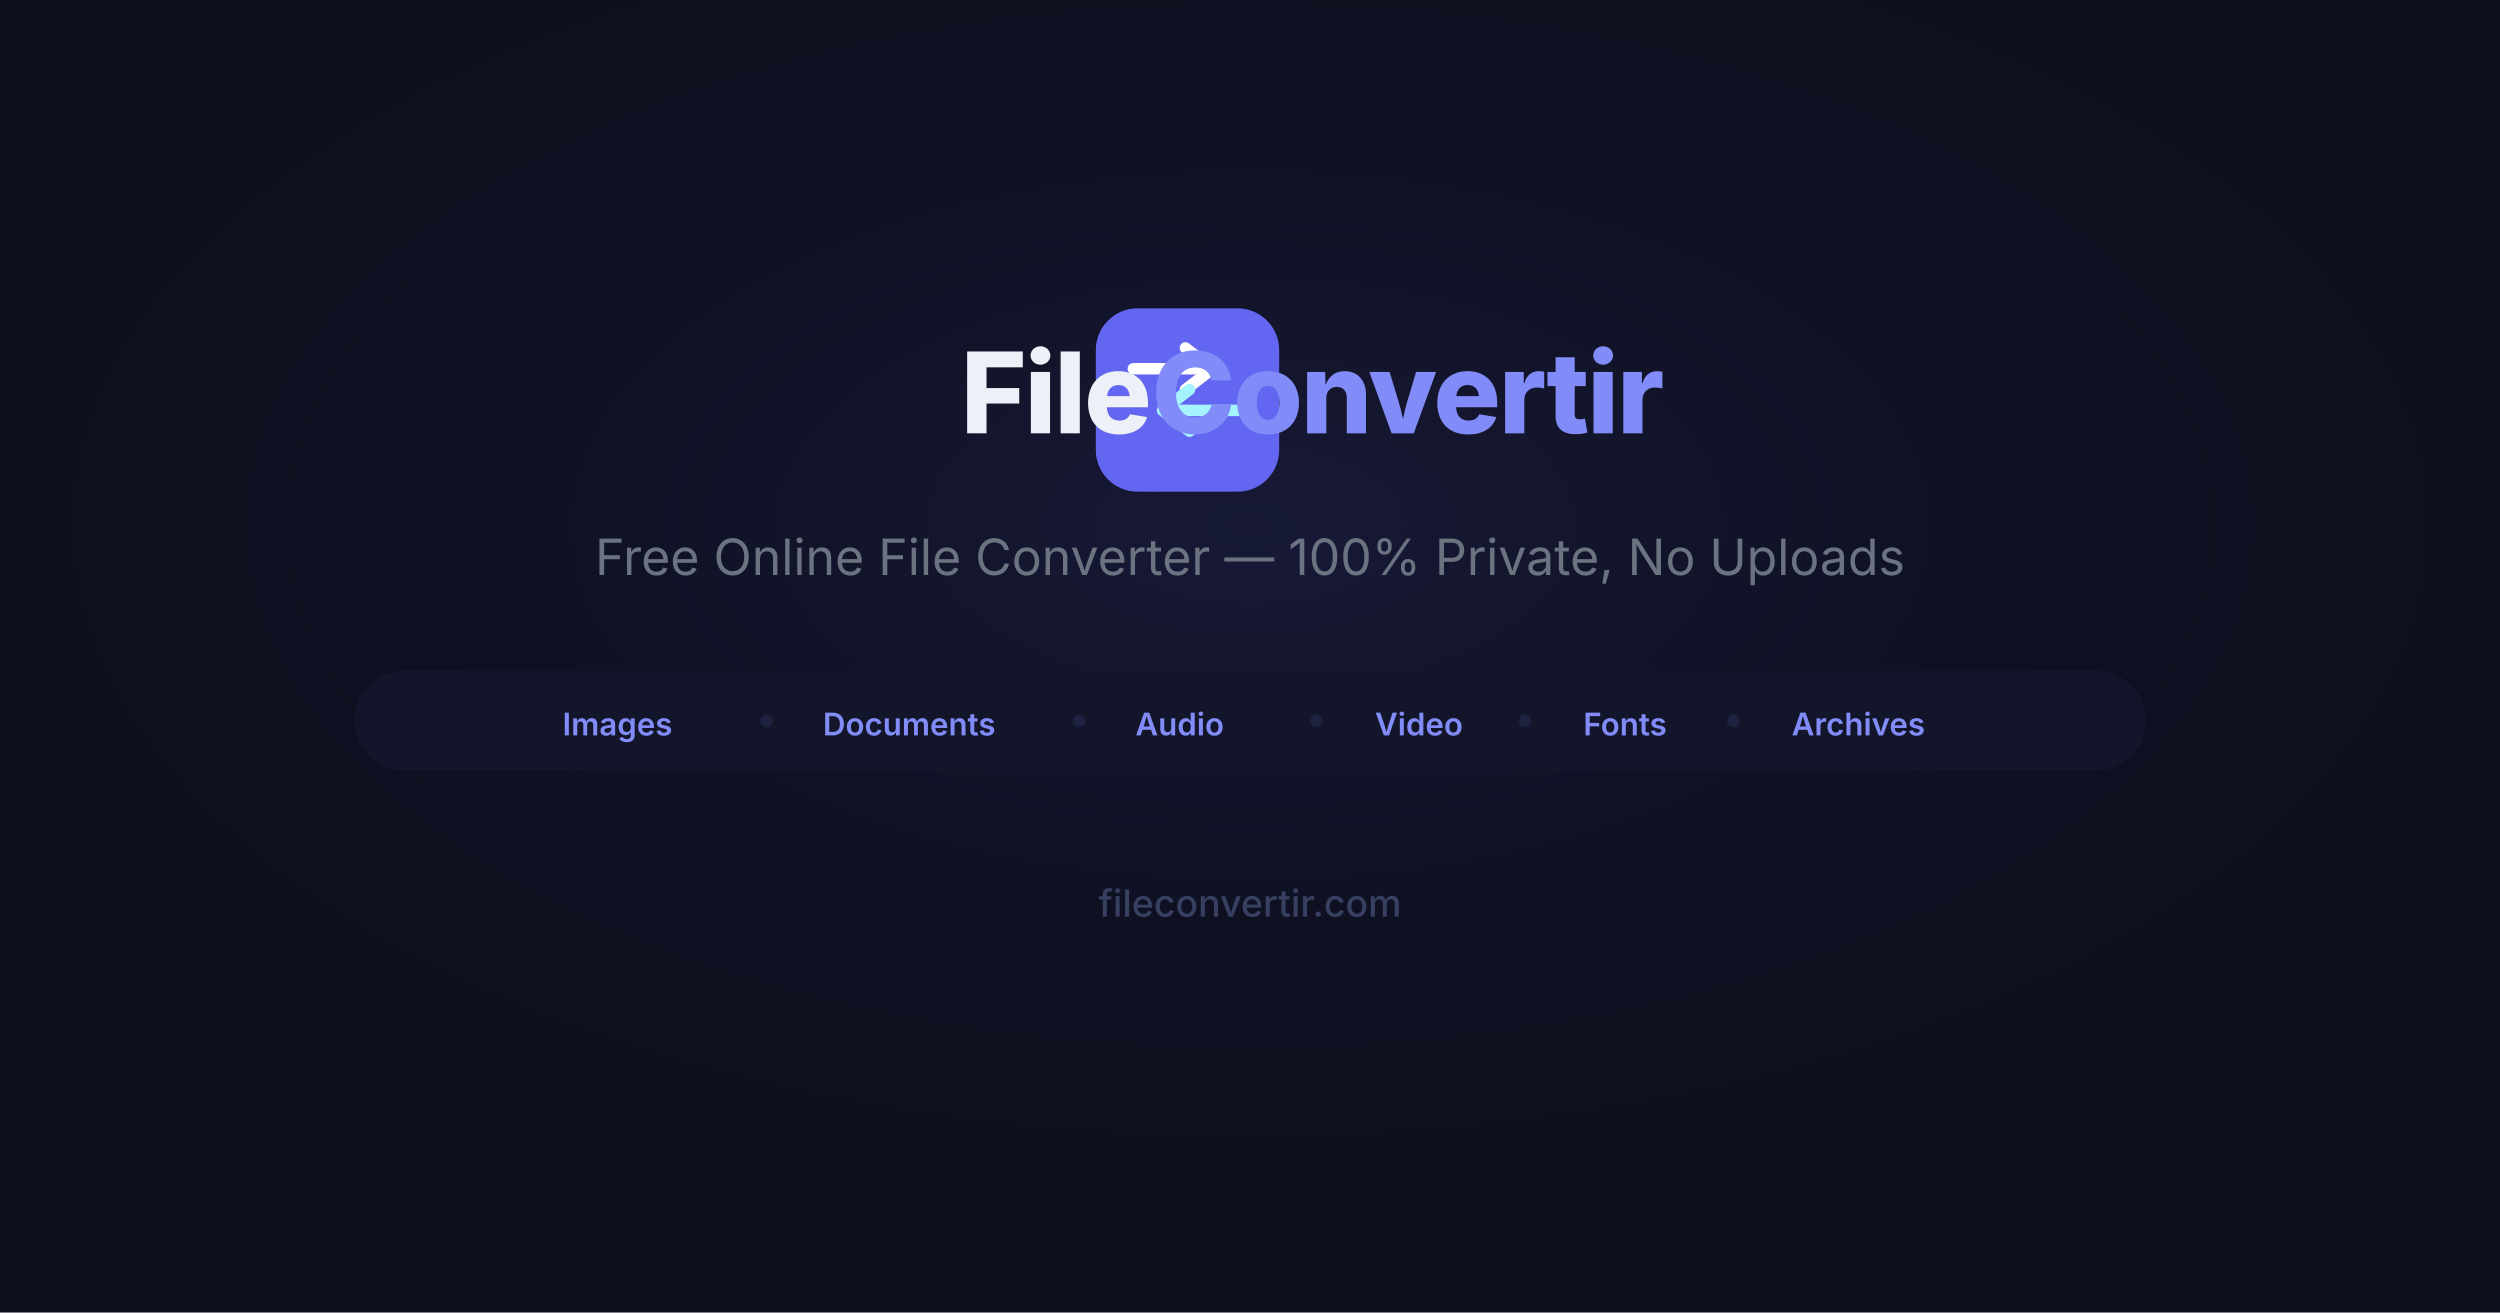
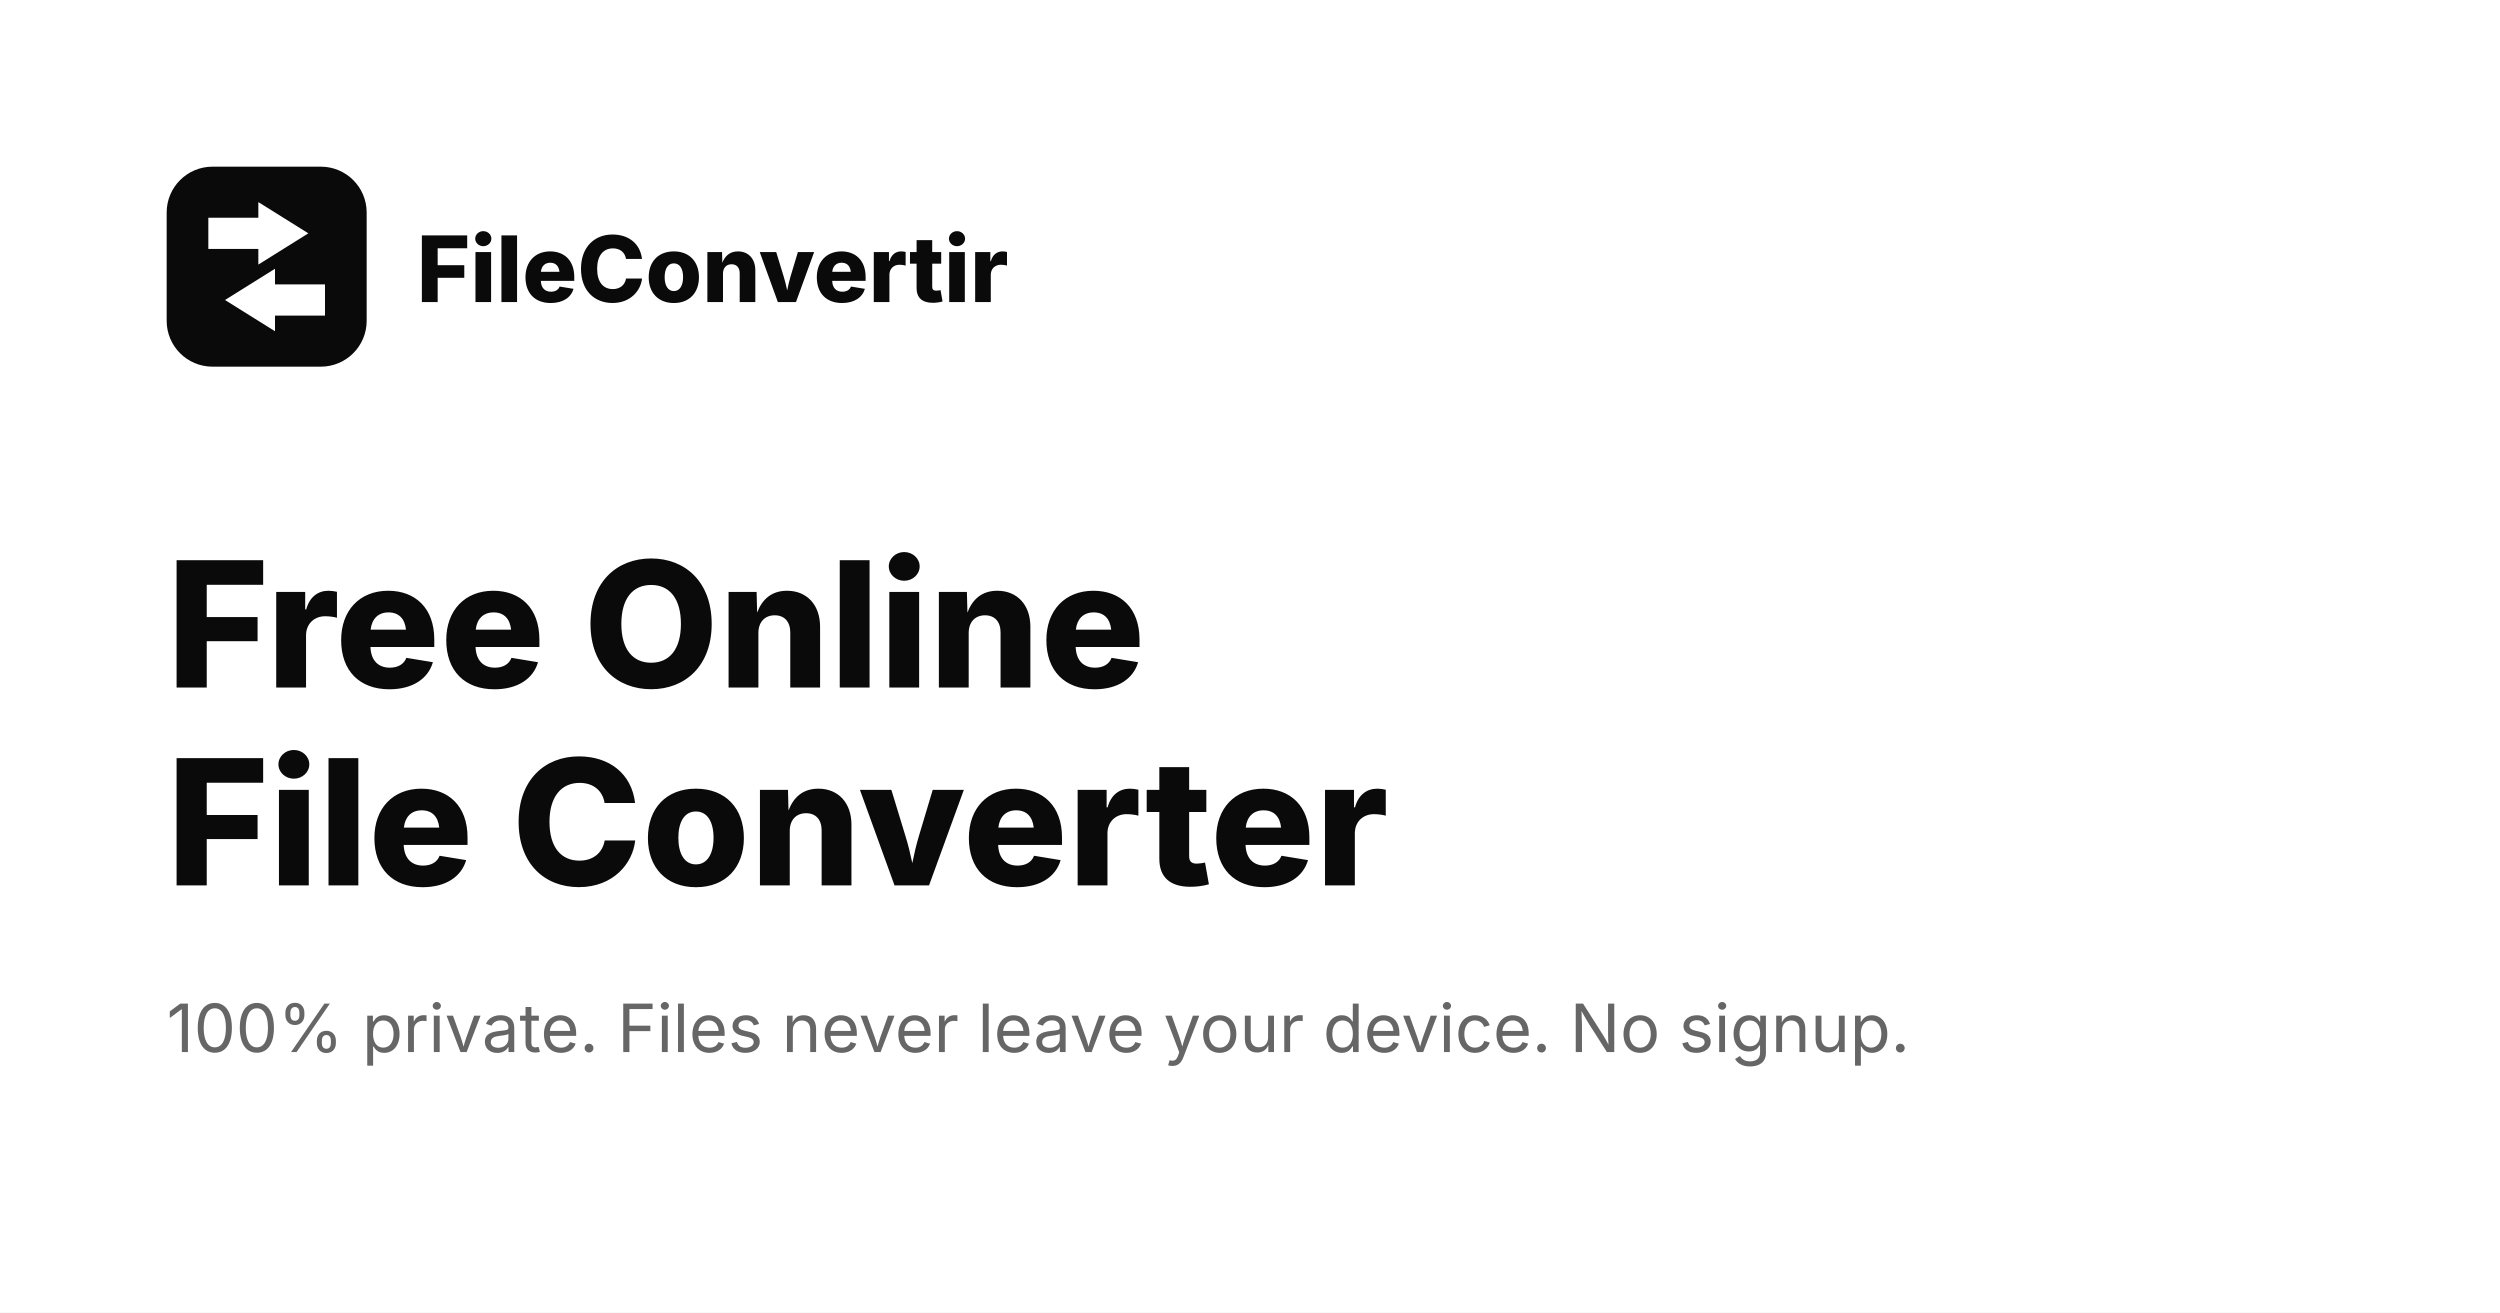
<svg xmlns="http://www.w3.org/2000/svg" width="1200" height="630" viewBox="0 0 1200 630">
-   <defs>
-     <radialGradient id="glow" cx="50%" cy="40%" r="55%">
-       <stop offset="0%" stop-color="#6366F1" stop-opacity="0.12" />
-       <stop offset="100%" stop-color="#0D0F1E" stop-opacity="0" />
-     </radialGradient>
-   </defs>
-   <rect width="1200" height="630" fill="#0D0F1E" />
-   <rect width="1200" height="630" fill="url(#glow)" />
-   <rect x="526" y="148" width="88" height="88" rx="20" fill="#6366F1" />
-   <line x1="544" y1="177" x2="580" y2="177" stroke="white" stroke-width="5.5" stroke-linecap="round" />
-   <polyline points="569,167 582,177 569,187" fill="none" stroke="white" stroke-width="5.5" stroke-linecap="round" stroke-linejoin="round" />
-   <line x1="596" y1="197" x2="560" y2="197" stroke="#a5f3fc" stroke-width="5.5" stroke-linecap="round" />
-   <polyline points="571,187 558,197 571,207" fill="none" stroke="#a5f3fc" stroke-width="5.5" stroke-linecap="round" stroke-linejoin="round" />
-   <text x="630" y="208" font-family="Inter, -apple-system, sans-serif" font-size="54" font-weight="800" fill="#EEF0F8" text-anchor="middle" letter-spacing="-1">
-     File<tspan fill="#818CF8">Convertir</tspan>
-   </text>
-   <text x="600" y="276" font-family="Inter, -apple-system, sans-serif" font-size="24" font-weight="400" fill="#6B7280" text-anchor="middle">
-     Free Online File Converter — 100% Private, No Uploads
-   </text>
-   <rect x="170" y="322" width="860" height="48" rx="24" fill="#13162A" />
-   <text x="270" y="353" font-family="Inter, sans-serif" font-size="15" font-weight="600" fill="#818CF8">Images</text>
-   <text x="395" y="353" font-family="Inter, sans-serif" font-size="15" font-weight="600" fill="#818CF8">Documents</text>
-   <text x="545" y="353" font-family="Inter, sans-serif" font-size="15" font-weight="600" fill="#818CF8">Audio</text>
-   <text x="660" y="353" font-family="Inter, sans-serif" font-size="15" font-weight="600" fill="#818CF8">Video</text>
-   <text x="760" y="353" font-family="Inter, sans-serif" font-size="15" font-weight="600" fill="#818CF8">Fonts</text>
-   <text x="860" y="353" font-family="Inter, sans-serif" font-size="15" font-weight="600" fill="#818CF8">Archives</text>
-   <circle cx="368" cy="346" r="3" fill="#1E2240" />
-   <circle cx="518" cy="346" r="3" fill="#1E2240" />
-   <circle cx="632" cy="346" r="3" fill="#1E2240" />
-   <circle cx="732" cy="346" r="3" fill="#1E2240" />
-   <circle cx="832" cy="346" r="3" fill="#1E2240" />
-   <text x="600" y="440" font-family="Inter, -apple-system, sans-serif" font-size="18" font-weight="500" fill="#374060" text-anchor="middle">
-     fileconvertir.com
-   </text>
+   <rect width="1200" height="630" fill="#FFFFFF" />
+   <rect x="80" y="80" width="96" height="96" rx="22" fill="#0A0A0A" />
+   <path d="M148 112 L124 127 L124 119.5 L100 119.5 L100 104.5 L124 104.5 L124 97 Z" fill="#FFFFFF" />
+   <path d="M108 144 L132 129 L132 136.5 L156 136.5 L156 151.5 L132 151.5 L132 159 Z" fill="#FFFFFF" />
+   <text x="200" y="145" font-family="Inter, Arial, sans-serif" font-size="44" font-weight="800" fill="#0A0A0A">FileConvertir</text>
+   <text x="80" y="330" font-family="Inter, Arial, sans-serif" font-size="84" font-weight="800" fill="#0A0A0A">Free Online</text>
+   <text x="80" y="425" font-family="Inter, Arial, sans-serif" font-size="84" font-weight="800" fill="#0A0A0A">File Converter</text>
+   <text x="80" y="505" font-family="Inter, Arial, sans-serif" font-size="32" fill="#666666">100% private. Files never leave your device. No signup.</text>
</svg>
